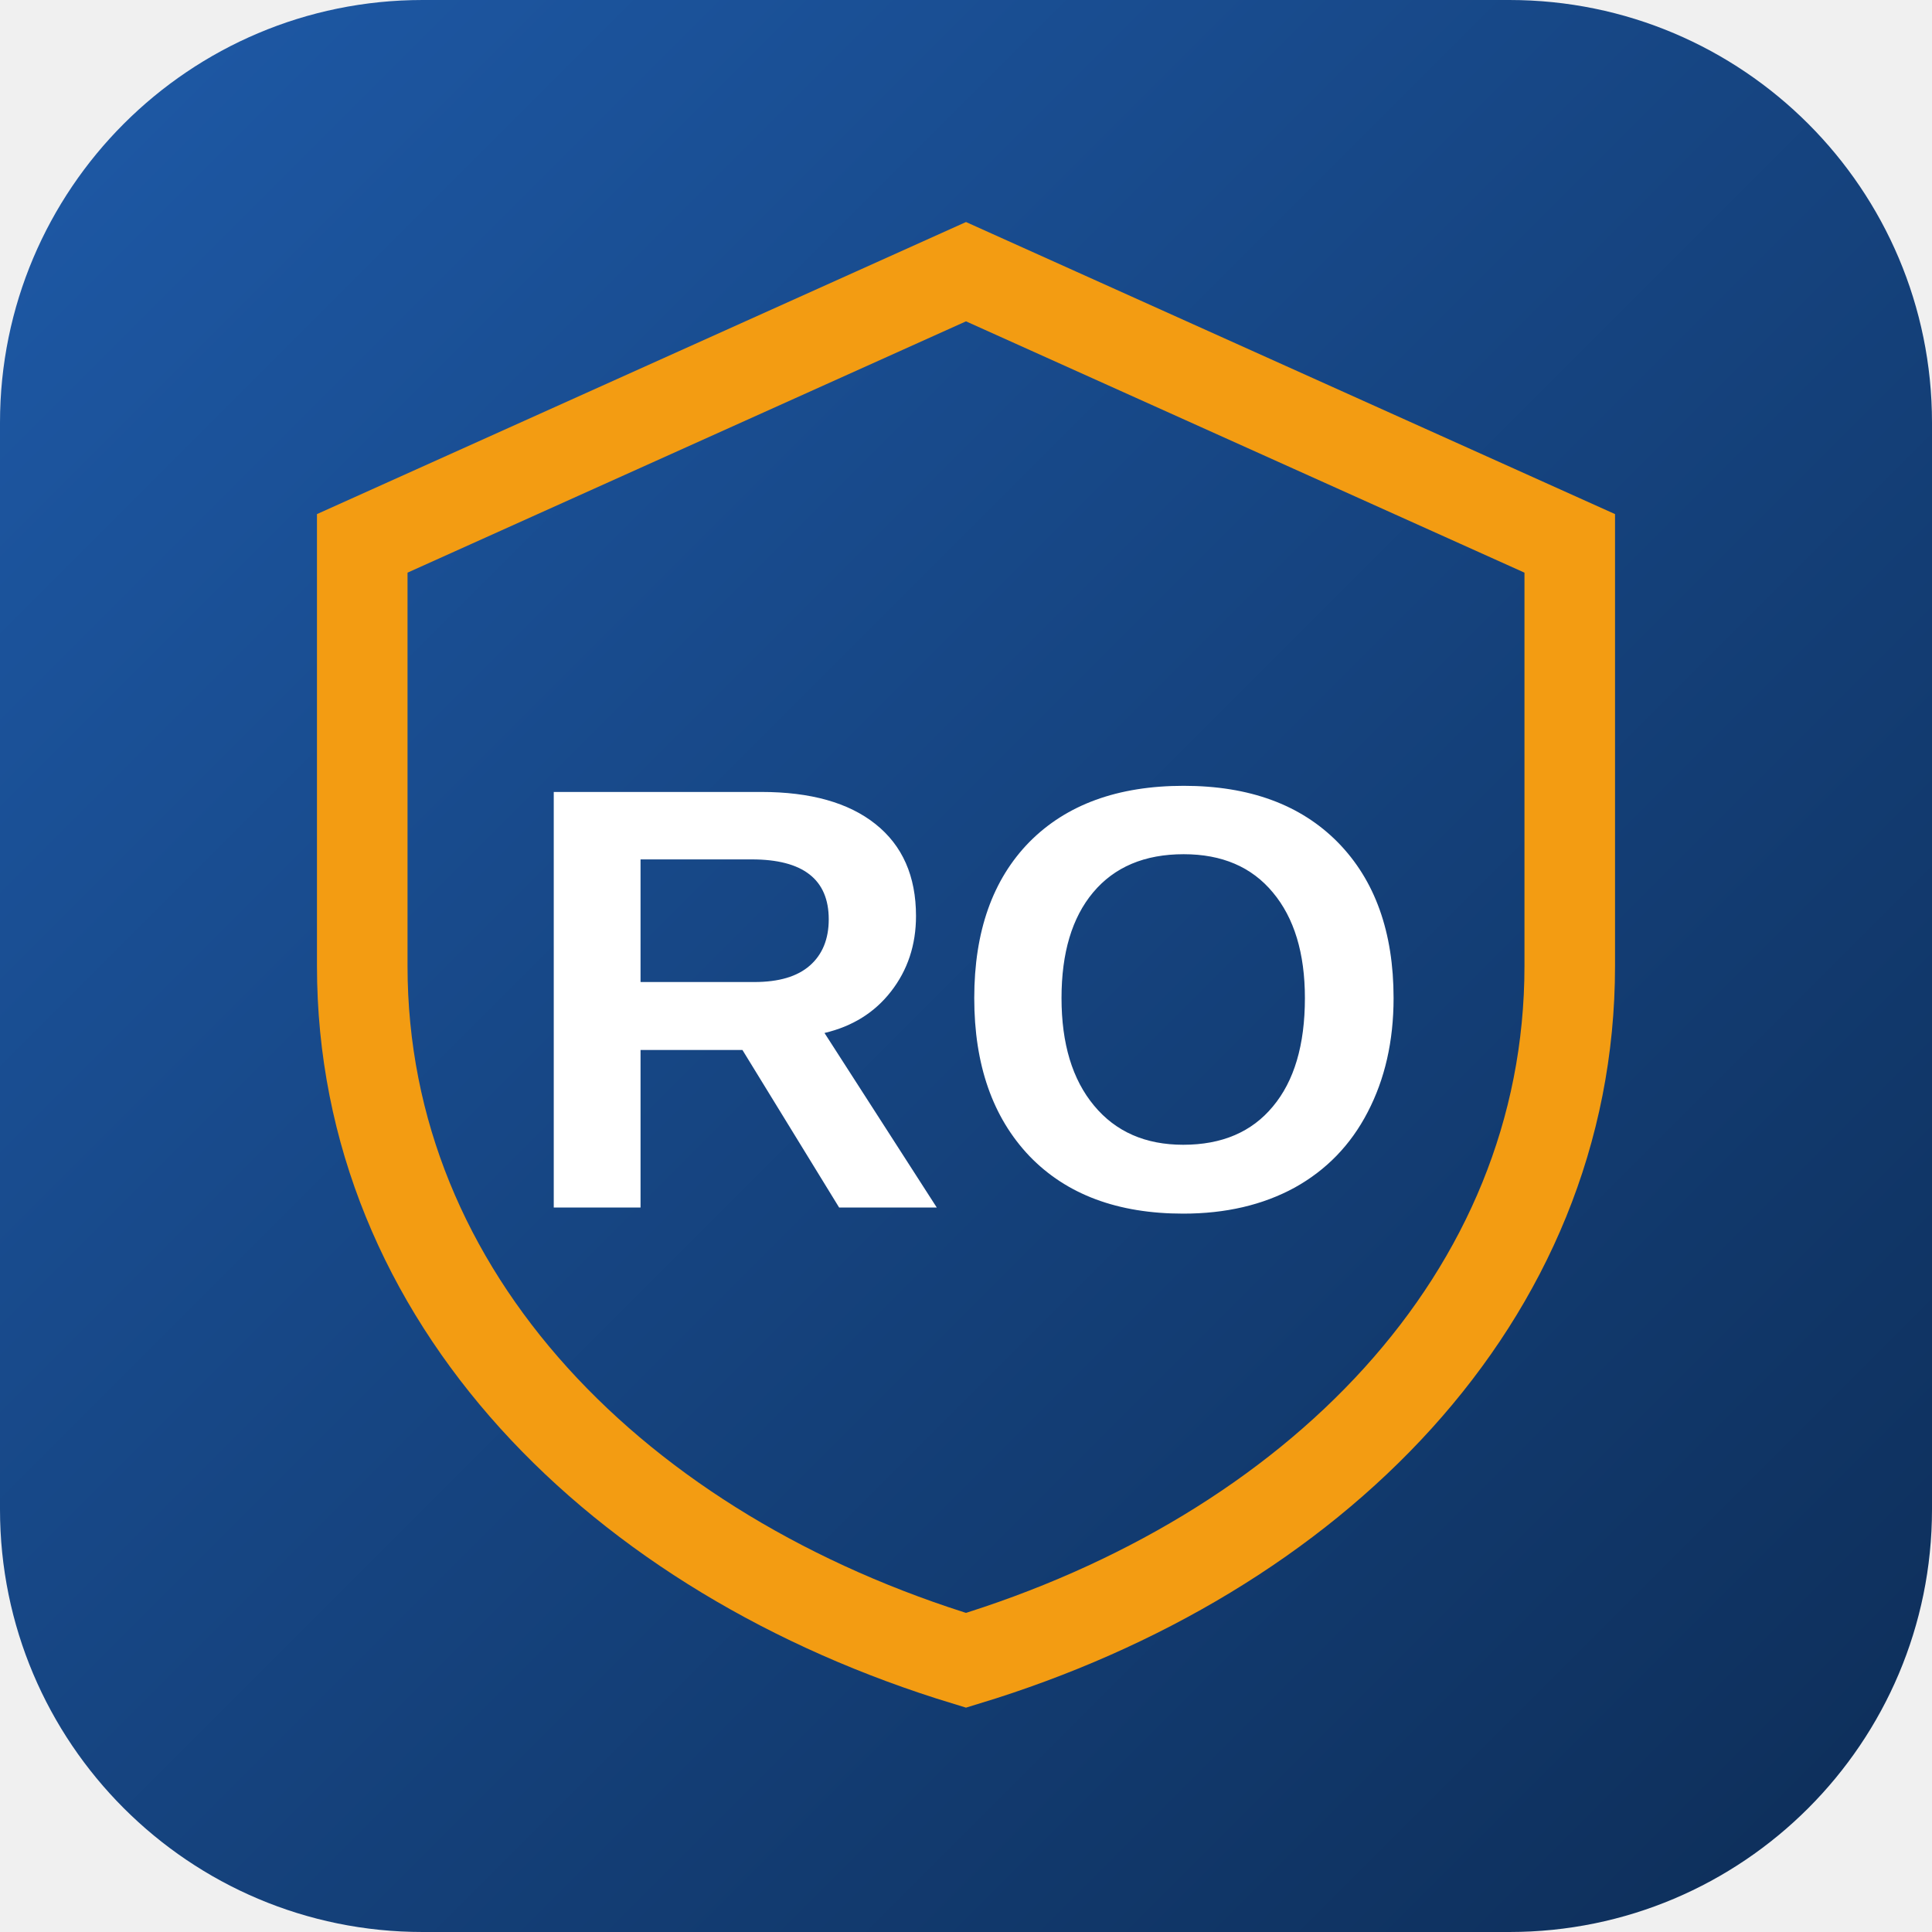
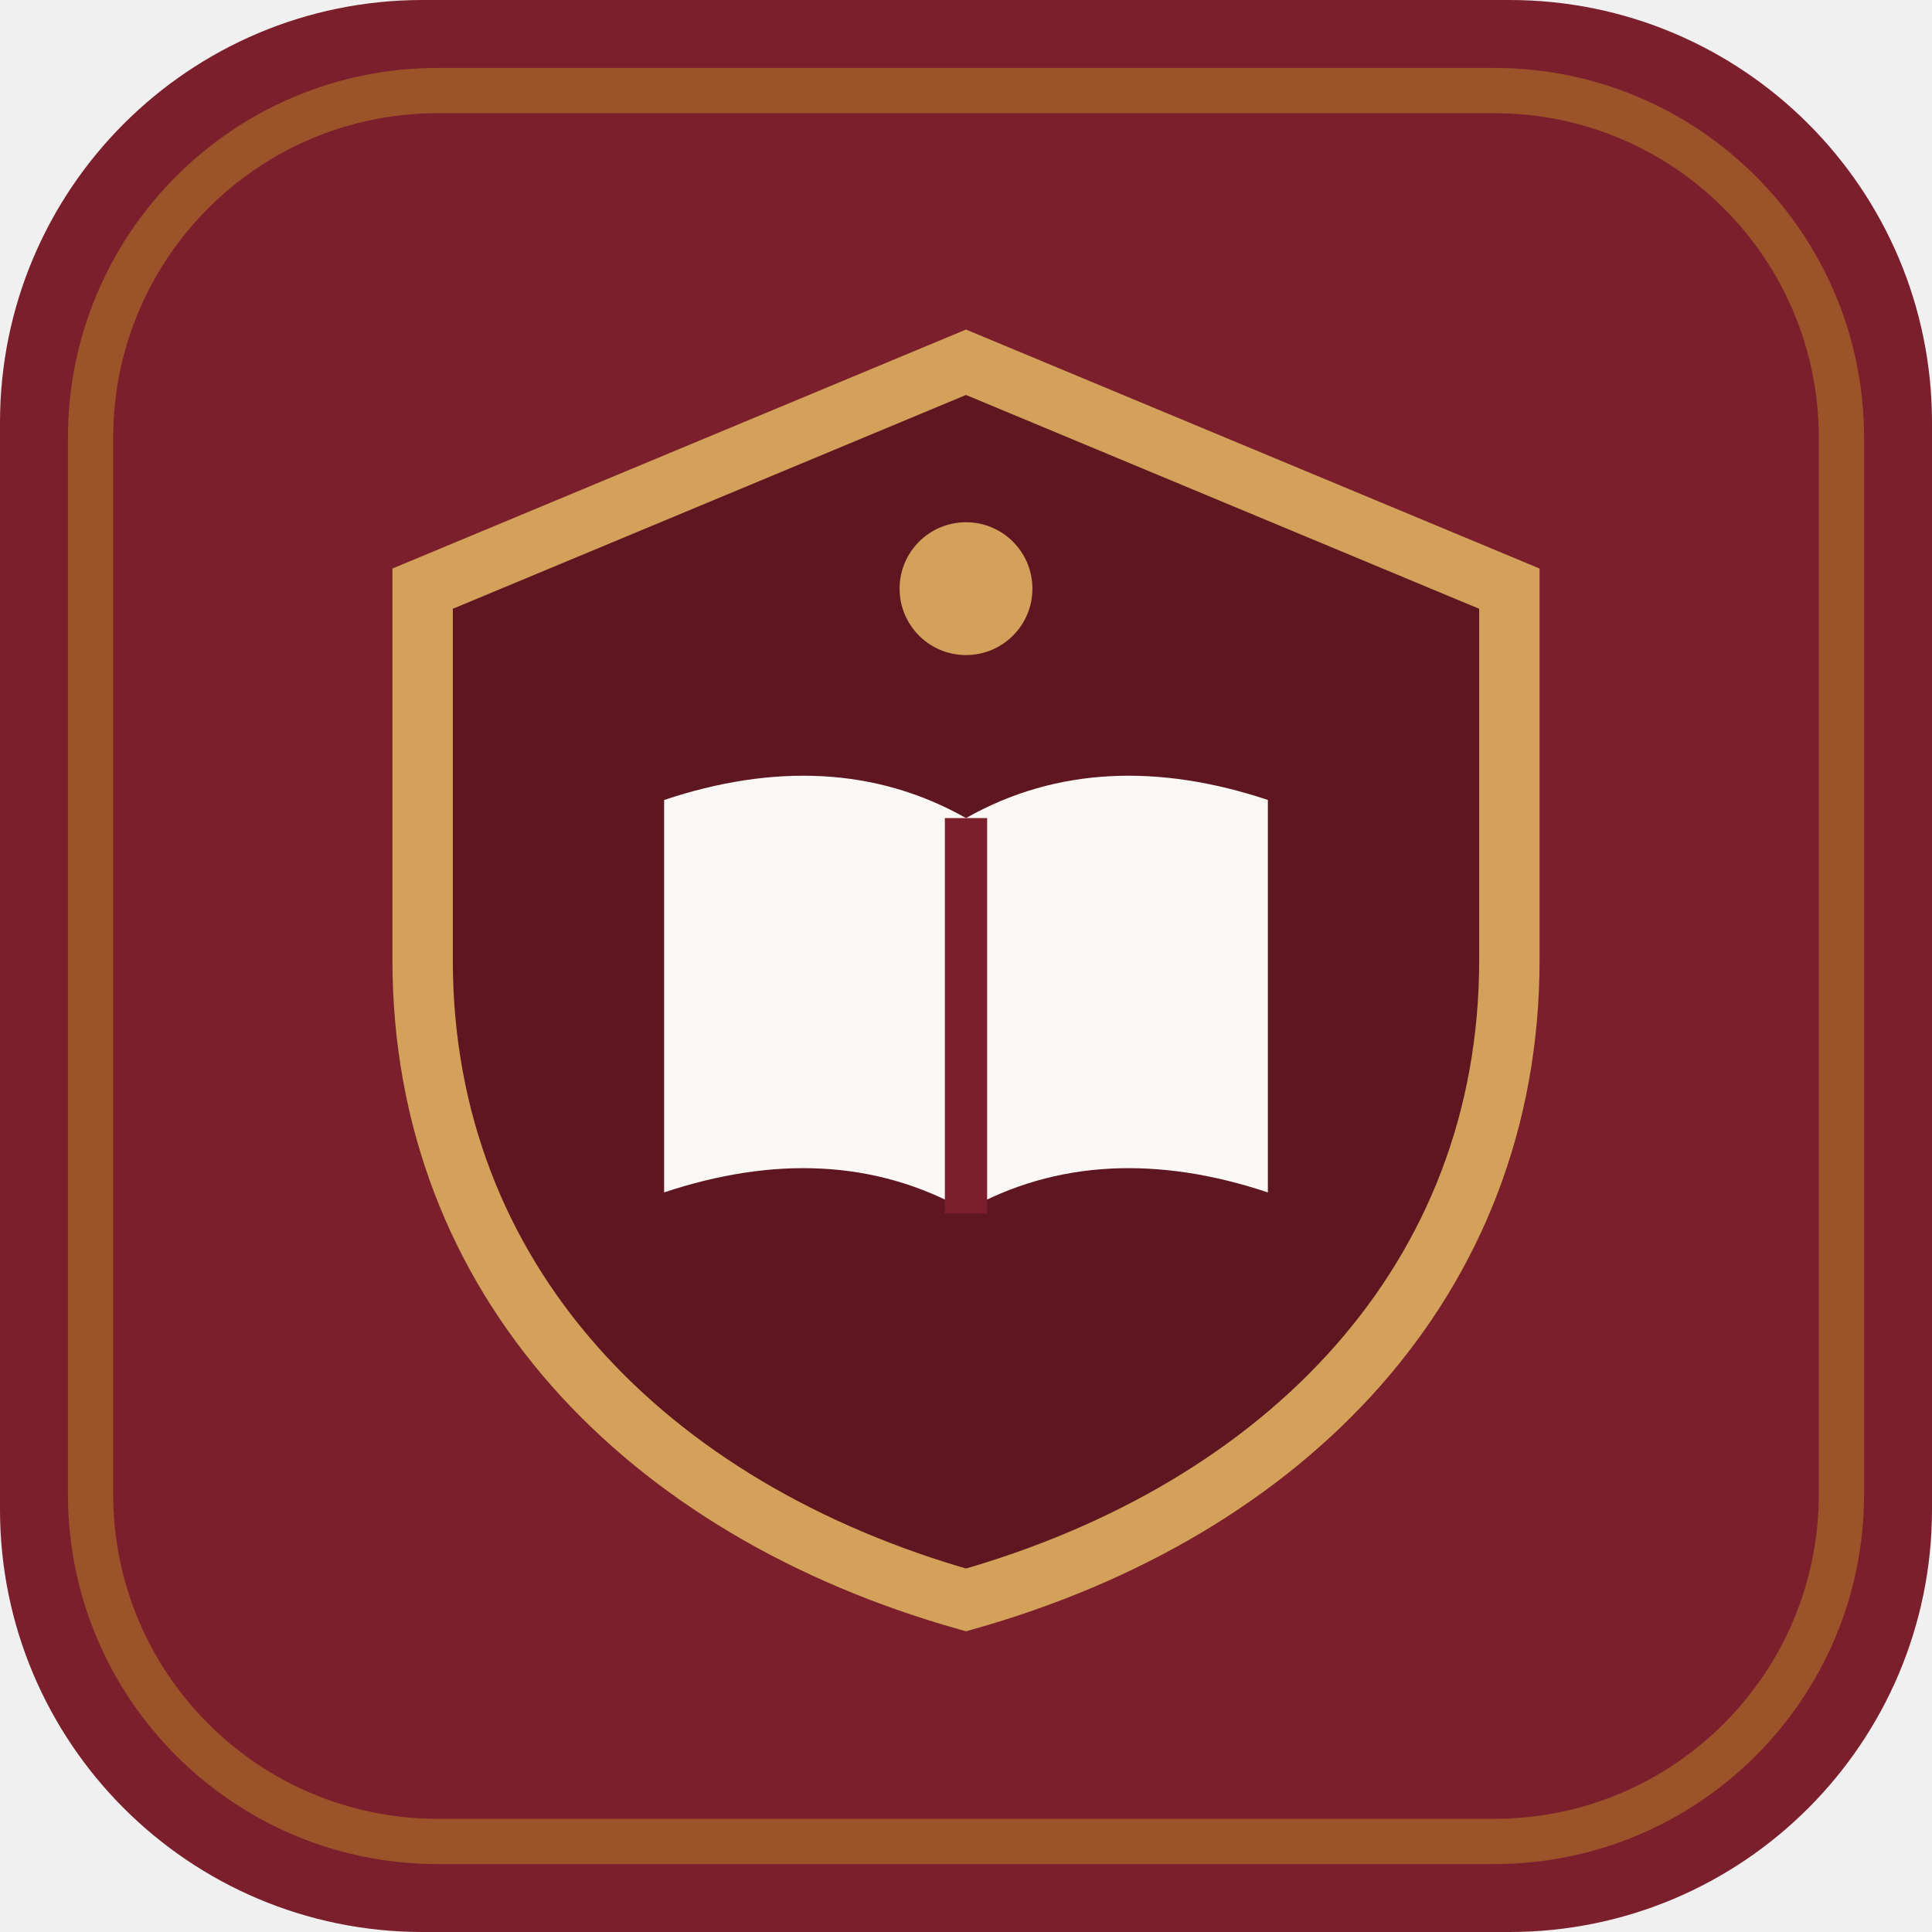
- <svg xmlns="http://www.w3.org/2000/svg" viewBox="0 0 64 64">
-   <defs>
-     <linearGradient id="g" x1="0" y1="0" x2="1" y2="1">
-       <stop offset="0" stop-color="#1e5aa8" />
-       <stop offset="1" stop-color="#0d2d57" />
-     </linearGradient>
-   </defs>
-   <rect width="64" height="64" rx="14" fill="url(#g)" />
-   <path d="M32 9 52 18v14c0 11-8.5 19.5-20 23C20.5 51.5 12 43 12 32V18z" fill="none" stroke="#f39c12" stroke-width="3" />
-   <text x="32" y="40" text-anchor="middle" font-family="Segoe UI,Arial,sans-serif" font-size="20" font-weight="800" fill="#fff">RO</text>
+ <svg xmlns="http://www.w3.org/2000/svg" viewBox="0 0 64 64" role="img" aria-label="ROSMS">
+   <rect width="64" height="64" rx="14" fill="#7A1F2B" />
+   <rect x="3" y="3" width="58" height="58" rx="11.5" fill="none" stroke="#B87D2B" stroke-opacity=".55" stroke-width="1.5" />
+   <path d="M32 12 50 19.5v12.3C50 42.4 42.6 50 32 53 21.4 50 14 42.4 14 31.8V19.5z" fill="#5E1620" stroke="#D3A15A" stroke-width="2" />
+   <path d="M22 26.5c3.6-1.2 7-1.1 10 .6 3-1.7 6.4-1.8 10-.6v13c-3.6-1.2-7-1.1-10 .6-3-1.7-6.4-1.8-10-.6z" fill="#FAF8F4" />
+   <path d="M32 27.1v13.1" stroke="#7A1F2B" stroke-width="1.4" />
+   <circle cx="32" cy="19.5" r="2.2" fill="#D3A15A" />
</svg>
